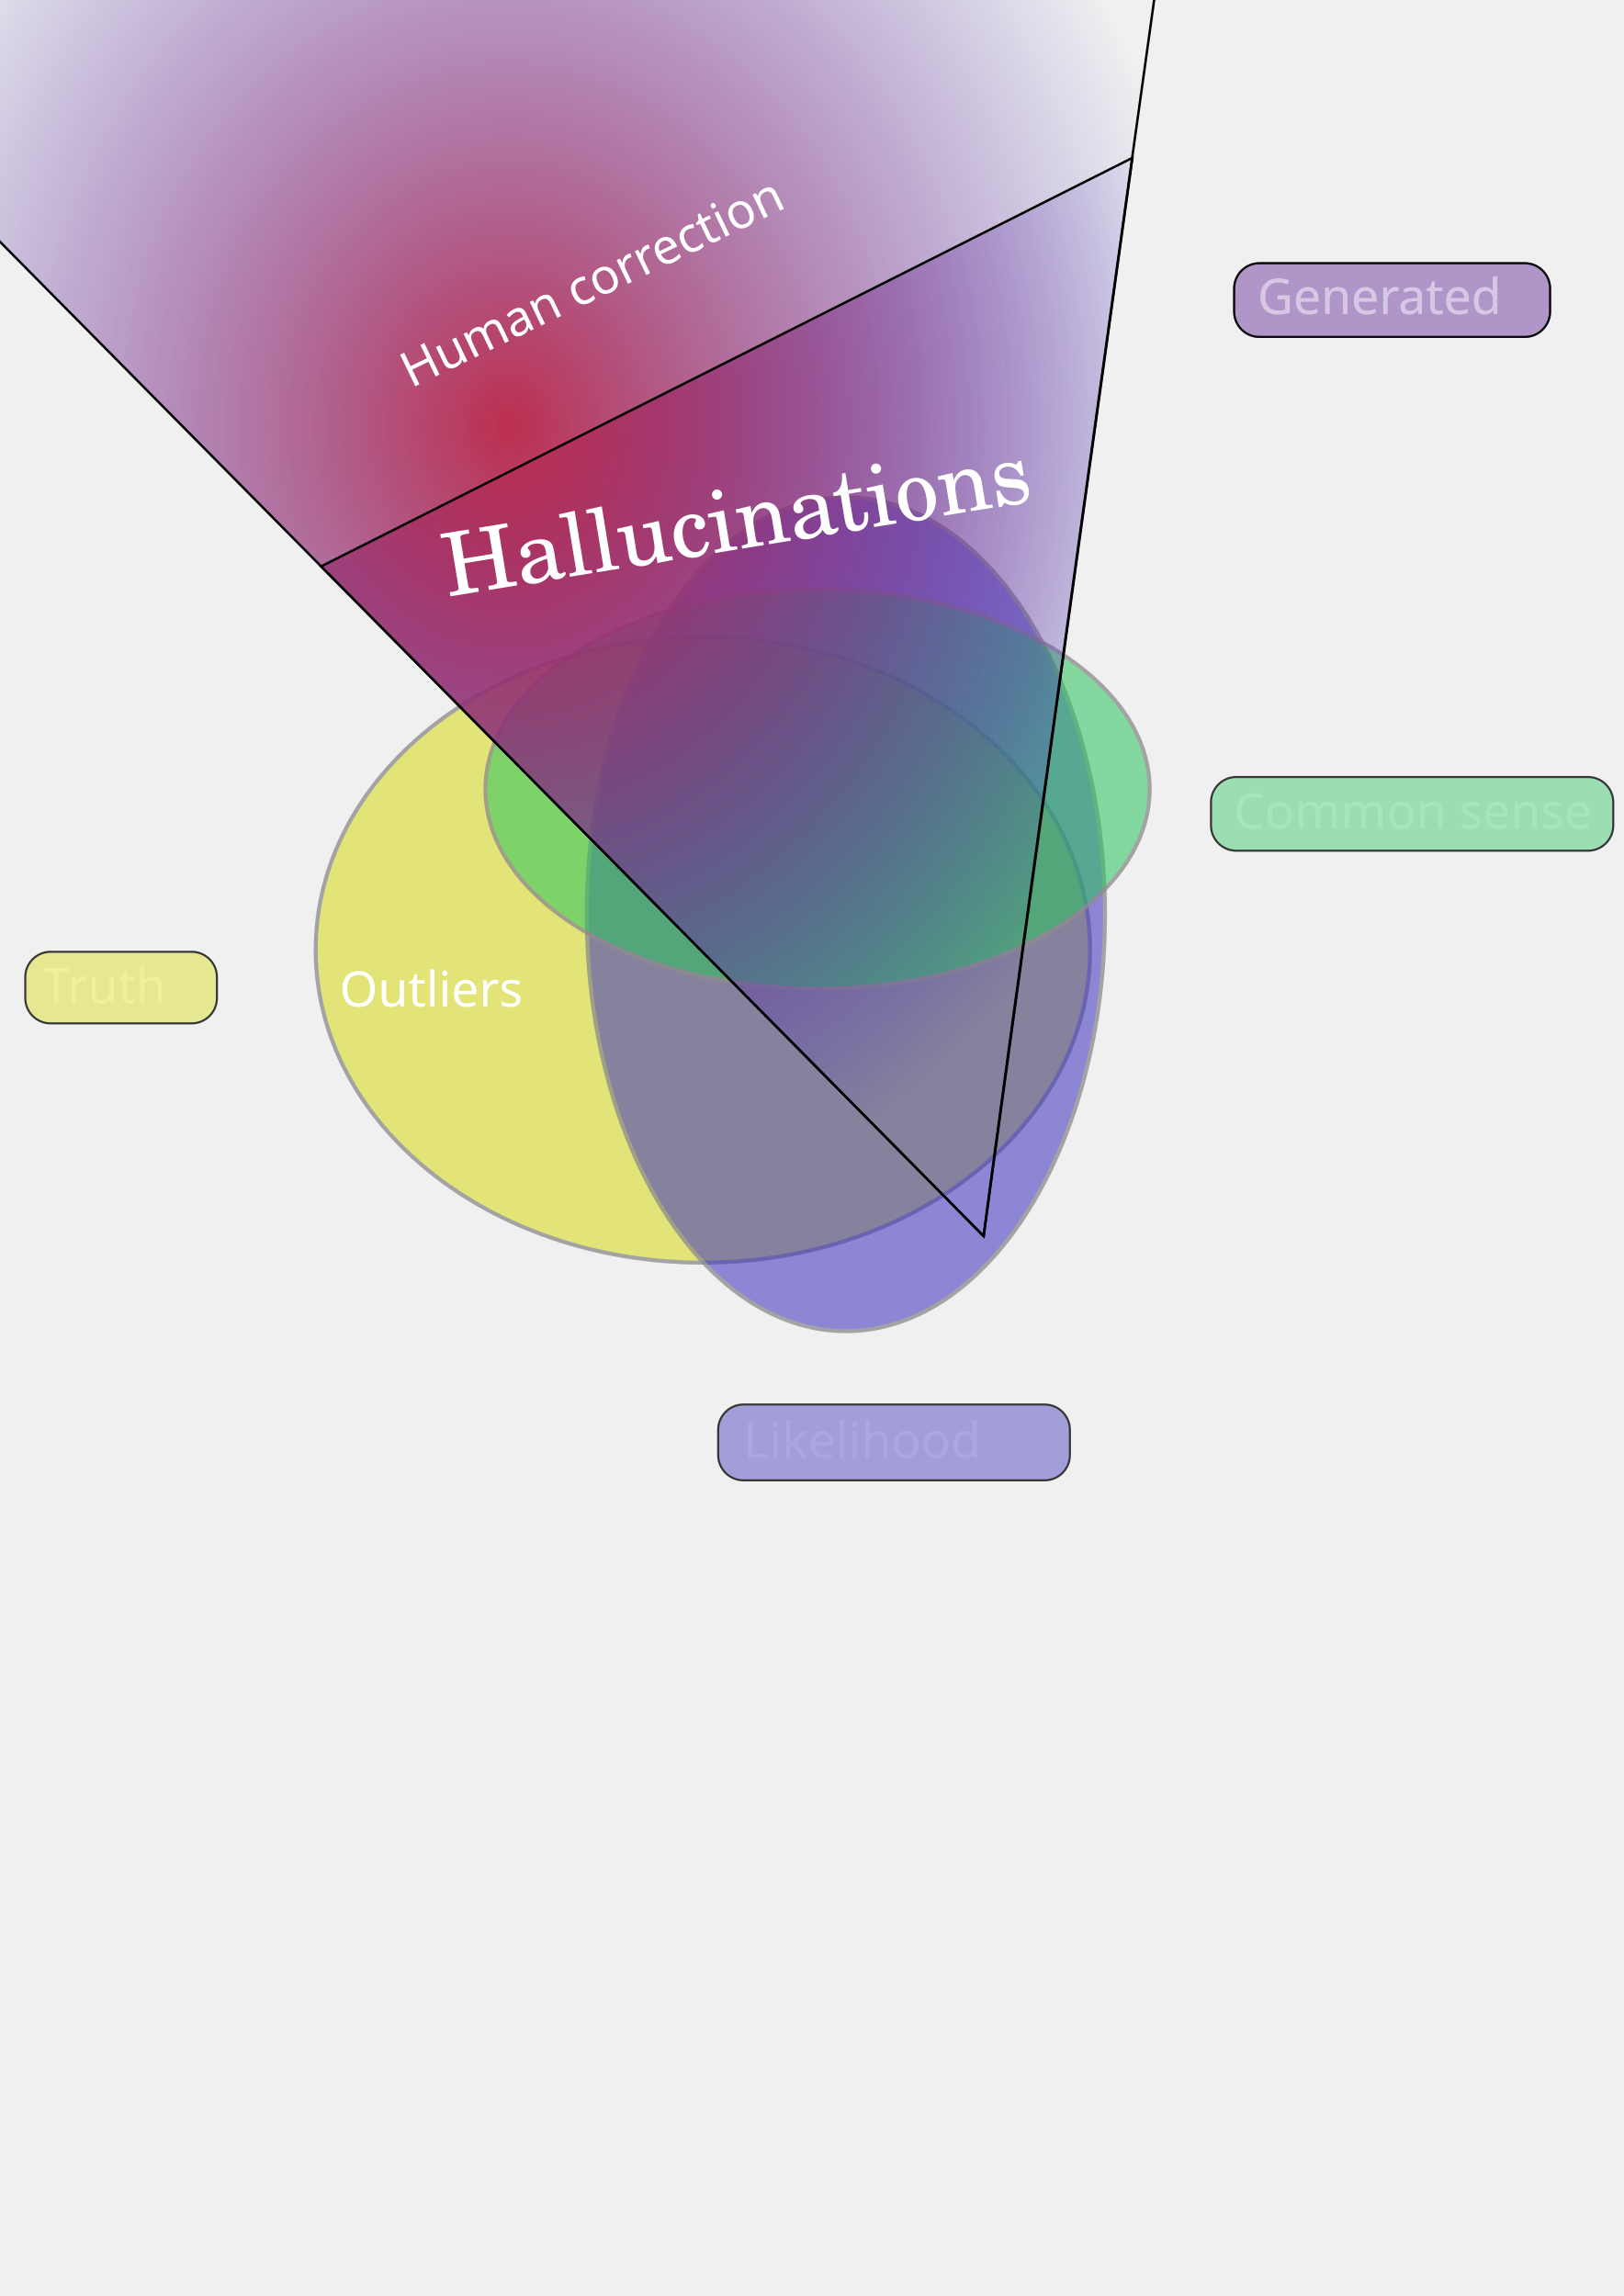
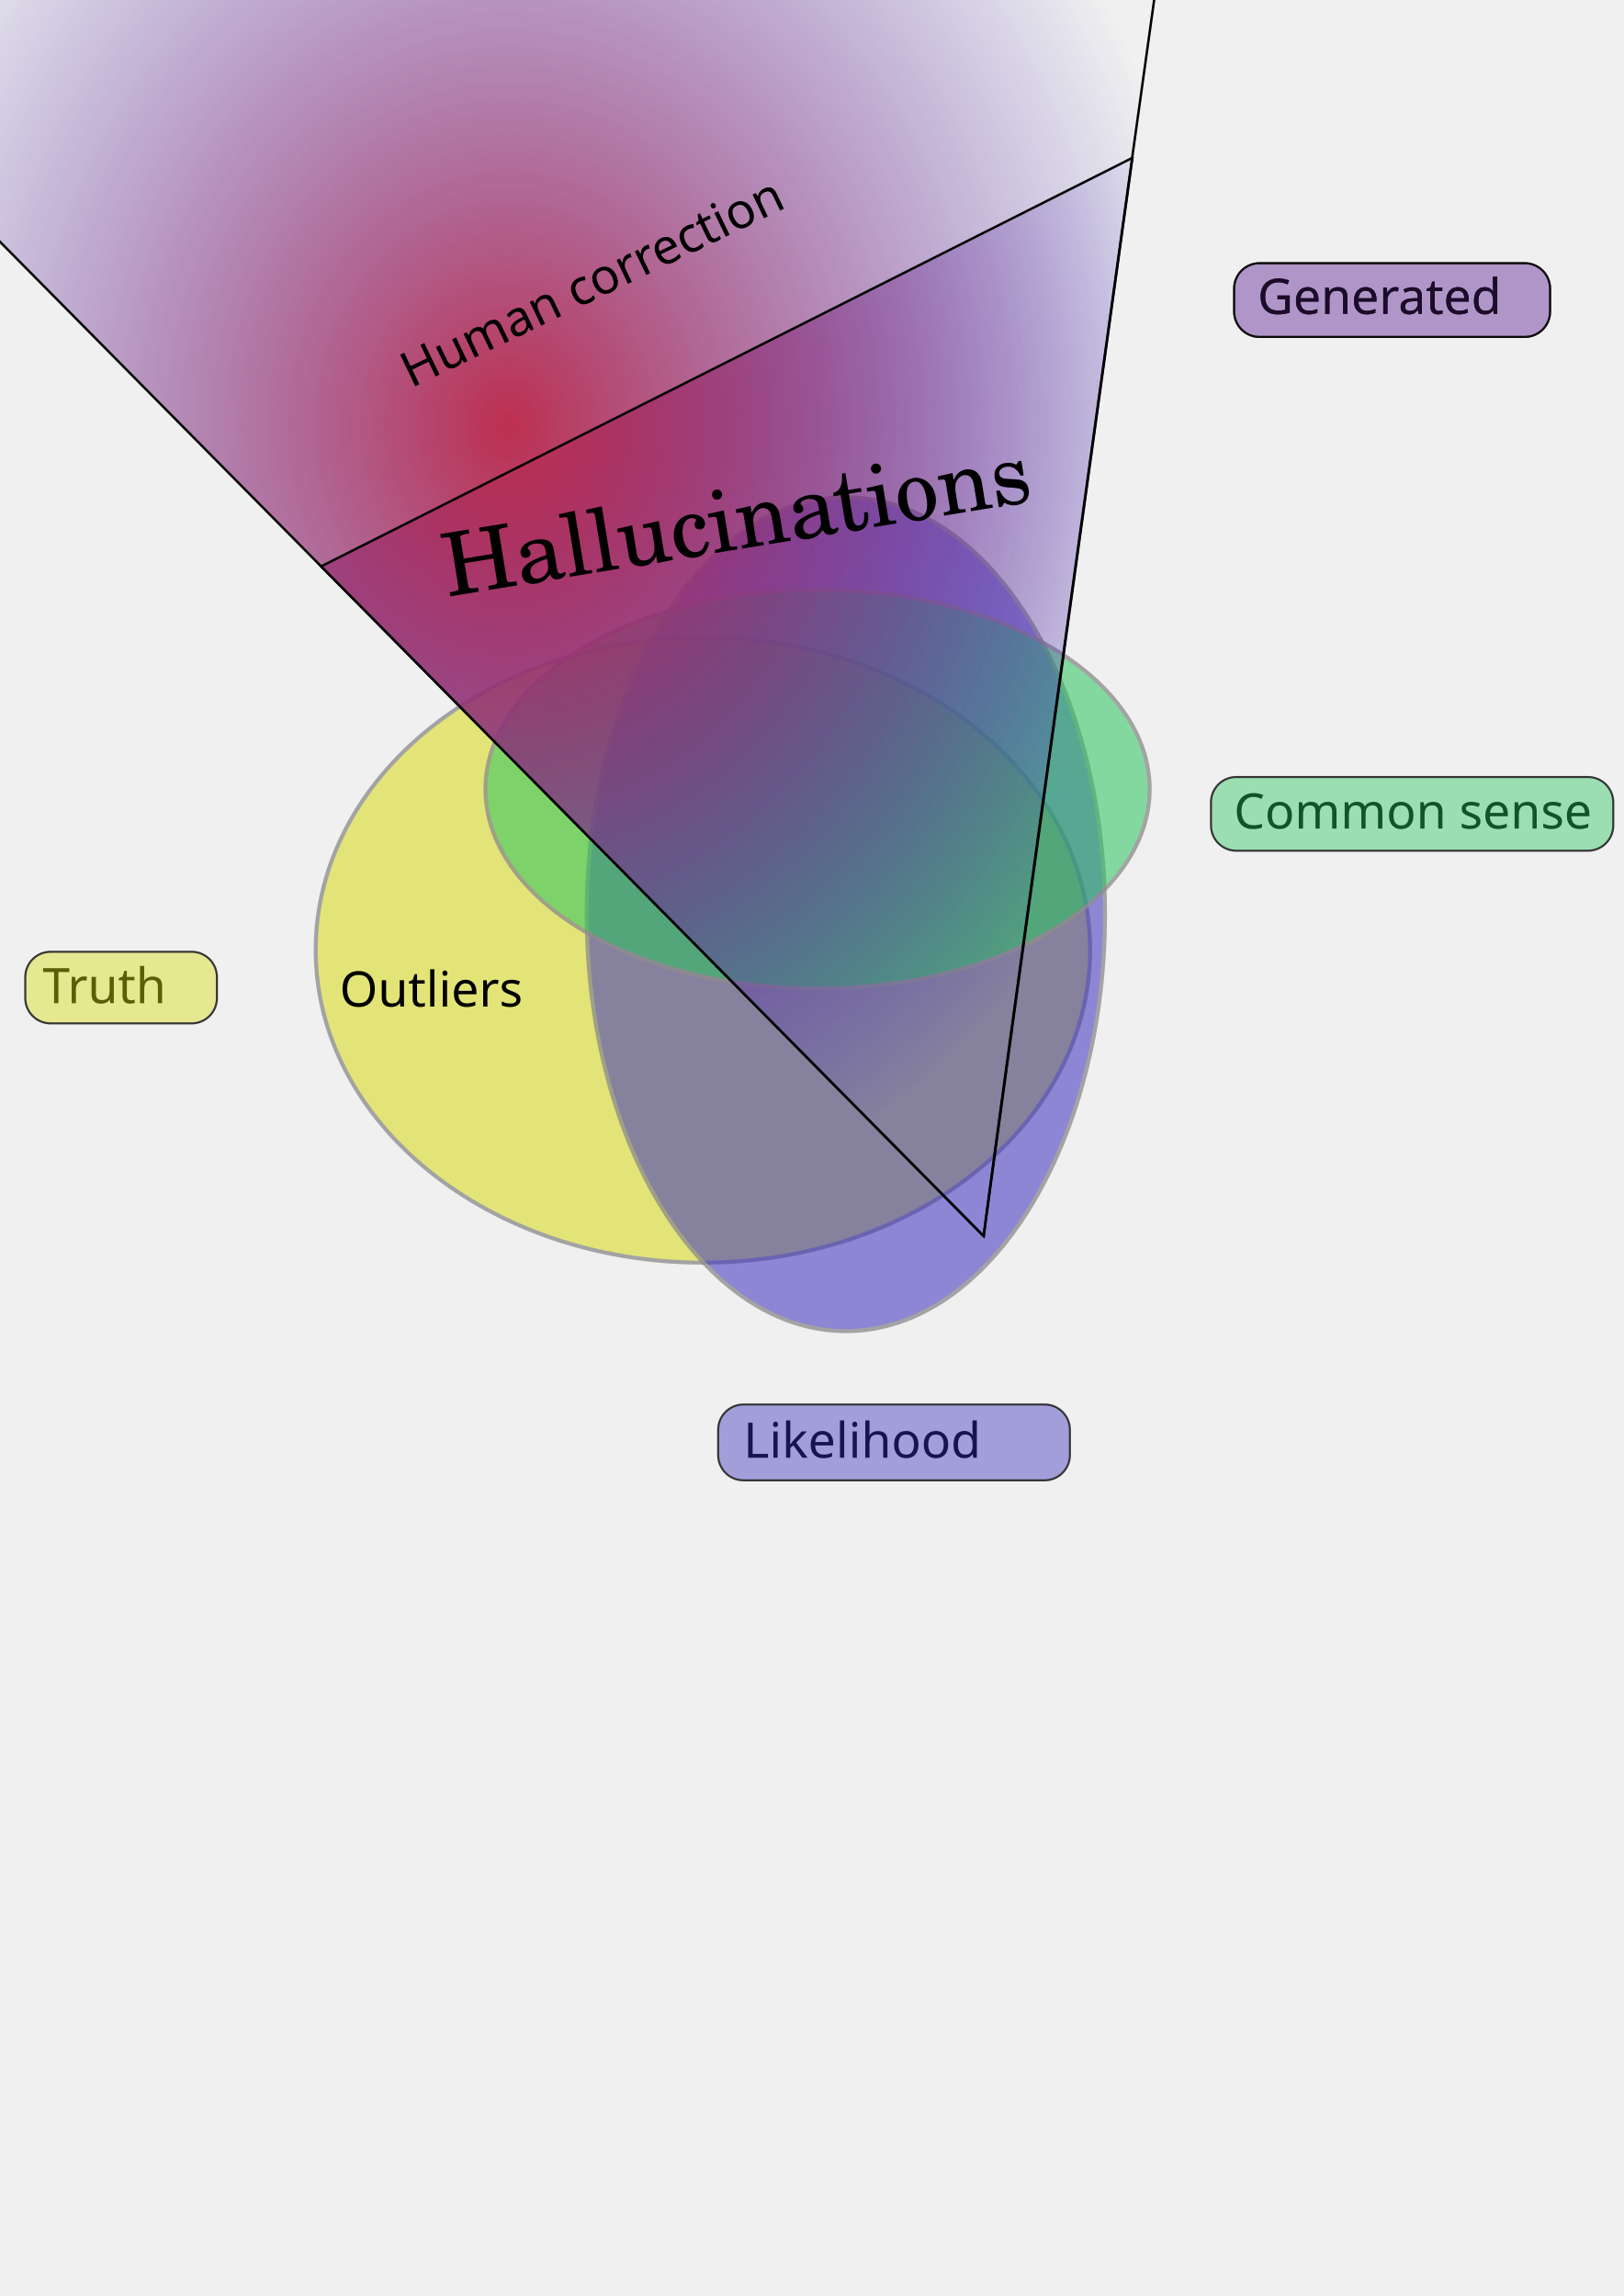
<svg xmlns="http://www.w3.org/2000/svg" xmlns:xlink="http://www.w3.org/1999/xlink" width="210mm" height="297mm" viewBox="0 0 210 297" version="1.1" id="svg1">
  <defs id="defs1">
    <linearGradient id="swatch1">
      <stop style="stop-color:#000000;stop-opacity:0;" offset="0" id="stop1" />
    </linearGradient>
    <linearGradient id="swatch12">
      <stop style="stop-color:#fffff5;stop-opacity:0.983;" offset="0" id="stop12" />
    </linearGradient>
    <linearGradient id="linearGradient3">
      <stop style="stop-color:#bd2f4f;stop-opacity:1;" offset="0" id="stop3" />
      <stop style="stop-color:#3a2fbd;stop-opacity:0;" offset="1" id="stop4" />
    </linearGradient>
    <radialGradient xlink:href="#linearGradient3" id="radialGradient4" cx="13.328" cy="58.572" fx="13.328" fy="58.572" r="88.078" gradientTransform="matrix(0,1.191163,1.029045,0,5.446064,39.22985)" gradientUnits="userSpaceOnUse" />
  </defs>
  <g id="layer1" style="display:inline">
    <ellipse style="opacity:0.781;fill:#d7d913;fill-opacity:0.698;stroke:#8d8d8d;stroke-width:0.515;stroke-linecap:round;stroke-linejoin:round" id="path4" cx="90.91" cy="122.883" rx="50.078" ry="40.447" />
-     <text xml:space="preserve" style="font-size:6.35px;line-height:1.25;font-family:'Fira Code';-inkscape-font-specification:'Fira Code';white-space:pre;inline-size:20.128;display:inline;fill:#ffffff;fill-opacity:1;stroke:none;stroke-width:0.265;stroke-opacity:1" x="16.949" y="130.588" id="text4" transform="translate(-11.44027,-0.8171623)">
-       <tspan x="16.949" y="130.588" id="tspan2">Truth</tspan>
+     <text xml:space="preserve" style="font-size:6.35px;line-height:1.25;font-family:'Fira Code';-inkscape-font-specification:'Fira Code';white-space:pre;inline-size:20.128;display:inline;fill:#000000;fill-opacity:1;stroke:none;stroke-width:0.265;stroke-opacity:1" x="16.949" y="130.588" id="text4" transform="translate(-11.44027,-0.8171623)">
+       <tspan x="16.949" y="130.588" id="tspan2584">Truth</tspan>
    </text>
    <rect style="opacity:0.781;fill:none;fill-opacity:1;fill-rule:evenodd;stroke:none;stroke-width:0.515;stroke-linecap:round;stroke-linejoin:round" id="rect23" width="21.11" height="7.082" x="15.798" y="125.298" ry="3.541" />
    <path style="display:inline;fill:none;fill-rule:evenodd;stroke:#000000;stroke-width:0.265px;stroke-linecap:butt;stroke-linejoin:miter;stroke-opacity:1" d="m 90.91,122.883 0,0" id="path23" />
    <rect style="opacity:0.781;fill:#d7da12;fill-opacity:0.545;fill-rule:evenodd;stroke:#000000;stroke-width:0.265;stroke-linecap:round;stroke-linejoin:round;stroke-dasharray:none;stroke-opacity:1" id="rect27" width="24.787" height="9.261" x="3.269" y="123.119" ry="3.269" />
  </g>
  <g id="layer2" style="display:inline">
    <ellipse style="opacity:0.781;fill:#3a2fbd;fill-opacity:0.698;stroke:#8d8d8d;stroke-width:0.515;stroke-linecap:round;stroke-linejoin:round" id="path2" cx="109.401" cy="118.261" rx="33.514" ry="53.93" />
-     <text xml:space="preserve" style="font-size:6.35px;line-height:1.25;font-family:'Fira Code';-inkscape-font-specification:'Fira Code';fill:#ffffff;fill-opacity:1;stroke:none;stroke-width:0.265;stroke-opacity:1" x="96.152" y="188.565" id="text6">
-       <tspan id="tspan6" style="fill:#ffffff;fill-opacity:1;stroke:none;stroke-width:0.265;stroke-opacity:1" x="96.152" y="188.565">Likelihood</tspan>
+     <text xml:space="preserve" style="font-size:6.35px;line-height:1.25;font-family:'Fira Code';-inkscape-font-specification:'Fira Code';fill:#000000;fill-opacity:1;stroke:none;stroke-width:0.265;stroke-opacity:1" x="96.152" y="188.565" id="text6">
+       <tspan id="tspan6" style="fill:#000000;fill-opacity:1;stroke:none;stroke-width:0.265;stroke-opacity:1" x="96.152" y="188.565">Likelihood</tspan>
    </text>
-     <text xml:space="preserve" style="font-size:6.35px;line-height:1.25;font-family:'Fira Code';-inkscape-font-specification:'Fira Code';fill:#ffffff;fill-opacity:1;stroke:none;stroke-width:0.265;stroke-opacity:1" x="43.914" y="130.202" id="text9">
-       <tspan id="tspan9" style="fill:#ffffff;fill-opacity:1;stroke:none;stroke-width:0.265;stroke-opacity:1" x="43.914" y="130.202">Outliers</tspan>
+     <text xml:space="preserve" style="font-size:6.35px;line-height:1.25;font-family:'Fira Code';-inkscape-font-specification:'Fira Code';fill:#000000;fill-opacity:1;stroke:none;stroke-width:0.265;stroke-opacity:1" x="43.914" y="130.202" id="text9">
+       <tspan id="tspan9" style="fill:#000000;fill-opacity:1;stroke:none;stroke-width:0.265;stroke-opacity:1" x="43.914" y="130.202">Outliers</tspan>
    </text>
    <rect style="opacity:0.781;fill:#392ebd;fill-opacity:0.545;fill-rule:evenodd;stroke:#000000;stroke-width:0.265;stroke-linecap:round;stroke-linejoin:round;stroke-dasharray:none;stroke-opacity:1" id="rect28" width="45.489" height="9.806" x="92.884" y="181.682" ry="3.269" />
  </g>
  <g id="layer3" style="display:inline">
    <ellipse style="opacity:0.781;fill:#28c45e;fill-opacity:0.698;stroke:#8d8d8d;stroke-width:0.515;stroke-linecap:round;stroke-linejoin:round" id="path1" cx="105.741" cy="102.082" rx="42.951" ry="25.809" />
-     <text xml:space="preserve" style="font-size:6.35px;line-height:1.25;font-family:'Fira Code';-inkscape-font-specification:'Fira Code';fill:#ffffff;fill-opacity:1;stroke:none;stroke-width:0.265;stroke-opacity:1" x="159.58" y="107.183" id="text5">
-       <tspan id="tspan5" style="fill:#ffffff;fill-opacity:1;stroke:none;stroke-width:0.265;stroke-opacity:1" x="159.58" y="107.183">Common sense</tspan>
+     <text xml:space="preserve" style="font-size:6.35px;line-height:1.25;font-family:'Fira Code';-inkscape-font-specification:'Fira Code';fill:#000000;fill-opacity:1;stroke:none;stroke-width:0.265;stroke-opacity:1" x="159.58" y="107.183" id="text5">
+       <tspan id="tspan5" style="fill:#000000;fill-opacity:1;stroke:none;stroke-width:0.265;stroke-opacity:1" x="159.58" y="107.183">Common sense</tspan>
    </text>
    <rect style="opacity:0.781;fill:#28c45e;fill-opacity:0.545;fill-rule:evenodd;stroke:#000000;stroke-width:0.265;stroke-linecap:round;stroke-linejoin:round;stroke-dasharray:none;stroke-opacity:1" id="rect29" width="52.026" height="9.534" x="156.623" y="100.511" ry="3.269" />
  </g>
  <g id="layer4" style="display:inline">
    <path style="display:inline;fill:url(#radialGradient4);stroke:#000000;stroke-width:0.311px;stroke-linecap:butt;stroke-linejoin:miter;stroke-opacity:1" d="M 156.204,-49.788 C 126.778,161.285 127.224,159.908 127.224,159.908 L -24.81,6.192 v 0" id="path3" />
    <rect style="display:inline;opacity:0.781;fill:#672f98;fill-opacity:0.341;fill-rule:evenodd;stroke:#000000;stroke-width:0.265;stroke-linecap:round;stroke-linejoin:round;stroke-dasharray:none;stroke-opacity:1" id="rect30" width="40.858" height="9.534" x="159.619" y="34.048" ry="3.269" />
-     <text xml:space="preserve" style="font-size:6.35px;line-height:1.25;font-family:'Fira Code';-inkscape-font-specification:'Fira Code';fill:#ffffff;fill-opacity:1;stroke:none;stroke-width:0.265;stroke-opacity:1" x="162.65" y="40.607" id="text7">
-       <tspan style="fill:#ffffff;fill-opacity:1;stroke:none;stroke-width:0.265;stroke-opacity:1" x="162.65" y="40.607" id="tspan10">Generated</tspan>
-     </text>
-   </g>
-   <g id="layer6" style="display:inline">
-     <text xml:space="preserve" style="font-style:normal;font-variant:normal;font-weight:normal;font-stretch:normal;font-size:11.289px;line-height:1.25;font-family:Century;-inkscape-font-specification:'Century, Normal';font-variant-ligatures:normal;font-variant-caps:normal;font-variant-numeric:normal;font-variant-east-asian:normal;mix-blend-mode:darken;fill:#ffffff;fill-opacity:1;stroke:none;stroke-width:0.365;stroke-linecap:butt;stroke-dasharray:4.38, 4.38;stroke-dashoffset:0;stroke-opacity:1" x="44.725" y="85.515" id="text8" transform="rotate(-9.280011)">
-       <tspan id="tspan8" style="font-style:normal;font-variant:normal;font-weight:normal;font-stretch:normal;font-size:11.289px;font-family:Century;-inkscape-font-specification:'Century, Normal';font-variant-ligatures:normal;font-variant-caps:normal;font-variant-numeric:normal;font-variant-east-asian:normal;fill:#ffffff;fill-opacity:1;stroke:none;stroke-width:0.365;stroke-linecap:butt;stroke-dasharray:4.38, 4.38;stroke-dashoffset:0;stroke-opacity:1" x="44.725" y="85.515">Hallucinations</tspan>
+     <text xml:space="preserve" style="font-size:6.35px;line-height:1.25;font-family:'Fira Code';-inkscape-font-specification:'Fira Code';fill:#000000;fill-opacity:1;stroke:none;stroke-width:0.265;stroke-opacity:1" x="162.65" y="40.607" id="text7">
+       <tspan style="fill:#000000;fill-opacity:1;stroke:none;stroke-width:0.265;stroke-opacity:1" x="162.65" y="40.607" id="tspan10">Generated</tspan>
    </text>
  </g>
  <g id="layer5" style="display:inline">
    <path id="path5" style="display:inline;fill:url(#radialGradient4);stroke:#000000;stroke-width:0.311px;stroke-linecap:butt;stroke-linejoin:miter;stroke-opacity:1" d="M 146.464,20.416 41.53,73.266 127.224,159.908 c 0,0 3.759,-27.984 19.241,-139.492 z" />
-     <text xml:space="preserve" style="font-size:6.35px;line-height:1.25;font-family:'Fira Code';-inkscape-font-specification:'Fira Code';display:inline;fill:#ffffff;fill-opacity:1;stroke:none;stroke-width:0.265;stroke-opacity:1" x="26.104" y="68.323" id="text12" transform="rotate(-25.72022)">
-       <tspan id="tspan12" style="fill:#ffffff;fill-opacity:1;stroke:none;stroke-width:0.265;stroke-opacity:1" x="26.104" y="68.323">Human correction</tspan>
+     <text xml:space="preserve" style="font-size:6.35px;line-height:1.25;font-family:'Fira Code';-inkscape-font-specification:'Fira Code';display:inline;fill:#000000;fill-opacity:1;stroke:none;stroke-width:0.265;stroke-opacity:1" x="26.104" y="68.323" id="text12" transform="rotate(-25.72022)">
+       <tspan id="tspan12" style="fill:#000000;fill-opacity:1;stroke:none;stroke-width:0.265;stroke-opacity:1" x="26.104" y="68.323">Human correction</tspan>
    </text>
    <use x="0" y="0" xlink:href="#text7" id="use5" style="display:inline" />
    <use x="0" y="0" xlink:href="#rect30" id="use6" style="display:inline" />
-     <use x="0" y="0" xlink:href="#text8" id="use7" style="display:inline;mix-blend-mode:luminosity;fill:#ffffff;fill-opacity:1;stroke:#ffffff;stroke-opacity:1" />
+     <text xml:space="preserve" style="font-style:normal;font-variant:normal;font-weight:normal;font-stretch:normal;font-size:11.289px;line-height:1.25;font-family:Century;-inkscape-font-specification:'Century, Normal';font-variant-ligatures:normal;font-variant-caps:normal;font-variant-numeric:normal;font-variant-east-asian:normal;mix-blend-mode:darken;fill:#000000;fill-opacity:1;stroke:none;stroke-width:0.365;stroke-linecap:butt;stroke-dasharray:4.38, 4.38;stroke-dashoffset:0;stroke-opacity:1" x="44.725" y="85.515" id="use7" transform="rotate(-9.280011)">
+       <tspan id="tspan2537" style="font-style:normal;font-variant:normal;font-weight:normal;font-stretch:normal;font-size:11.289px;font-family:Century;-inkscape-font-specification:'Century, Normal';font-variant-ligatures:normal;font-variant-caps:normal;font-variant-numeric:normal;font-variant-east-asian:normal;fill:#000000;fill-opacity:1;stroke:none;stroke-width:0.365;stroke-linecap:butt;stroke-dasharray:4.38, 4.38;stroke-dashoffset:0;stroke-opacity:1" x="44.725" y="85.515">Hallucinations</tspan>
+     </text>
  </g>
</svg>
